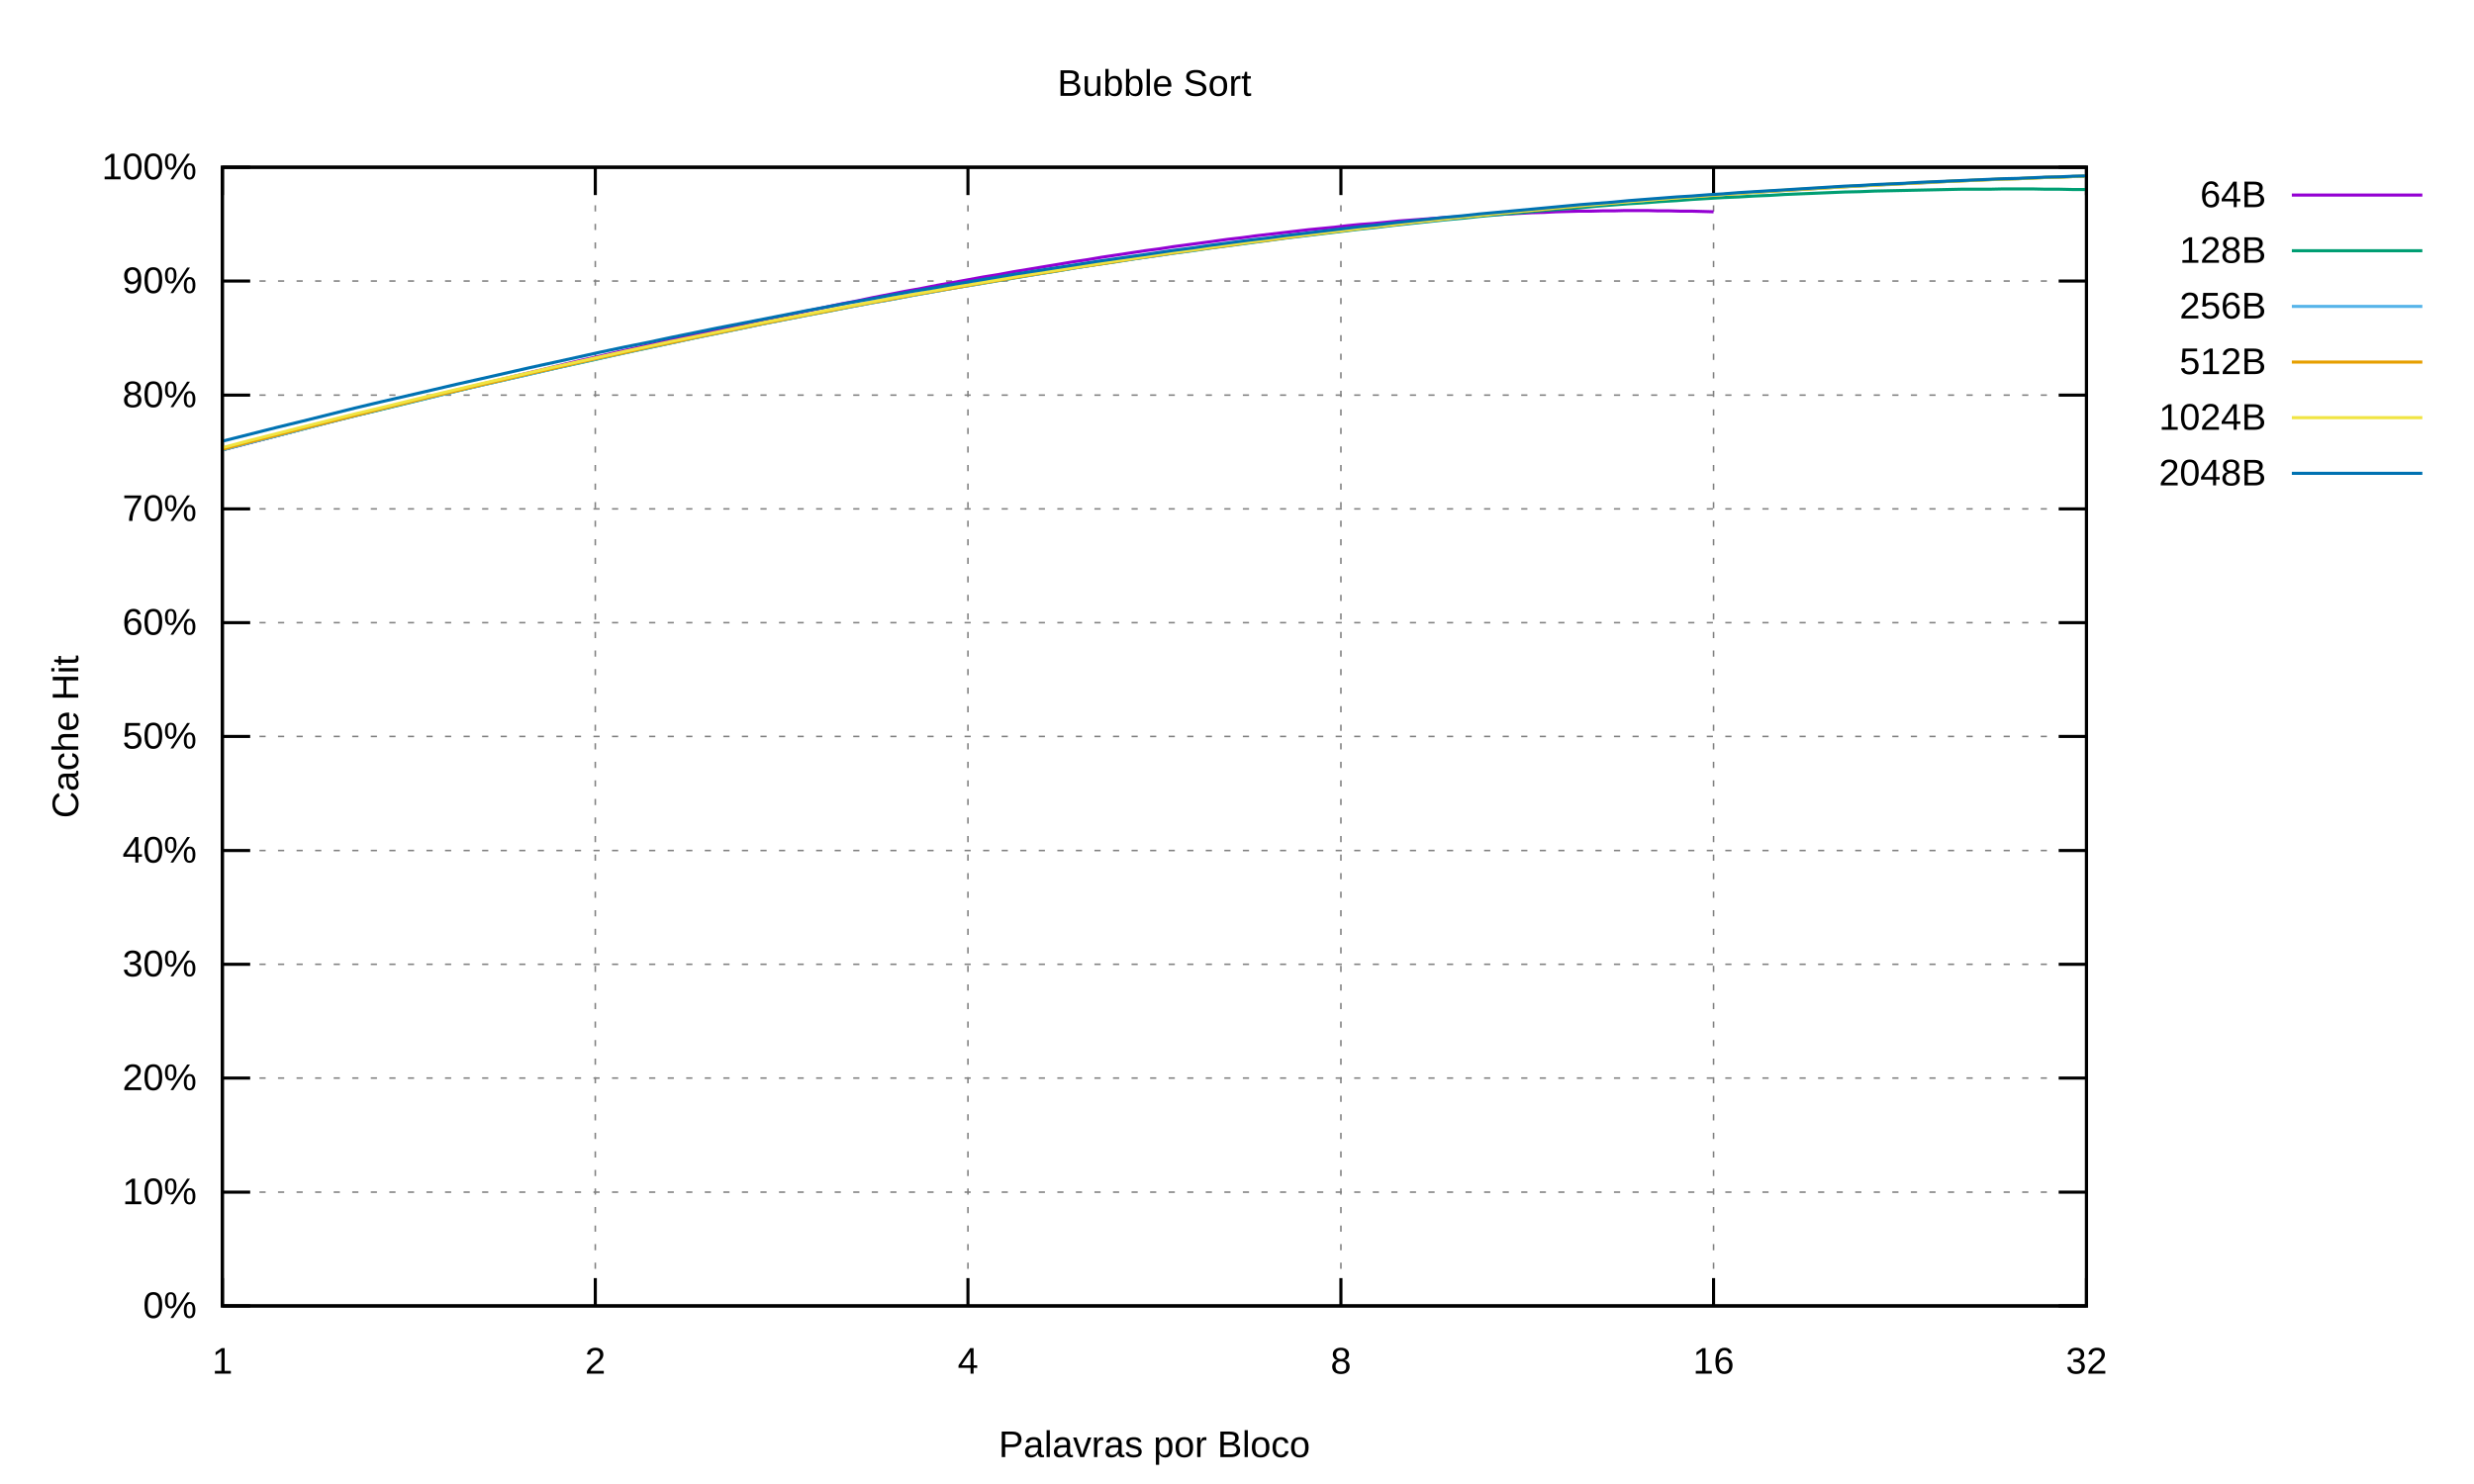
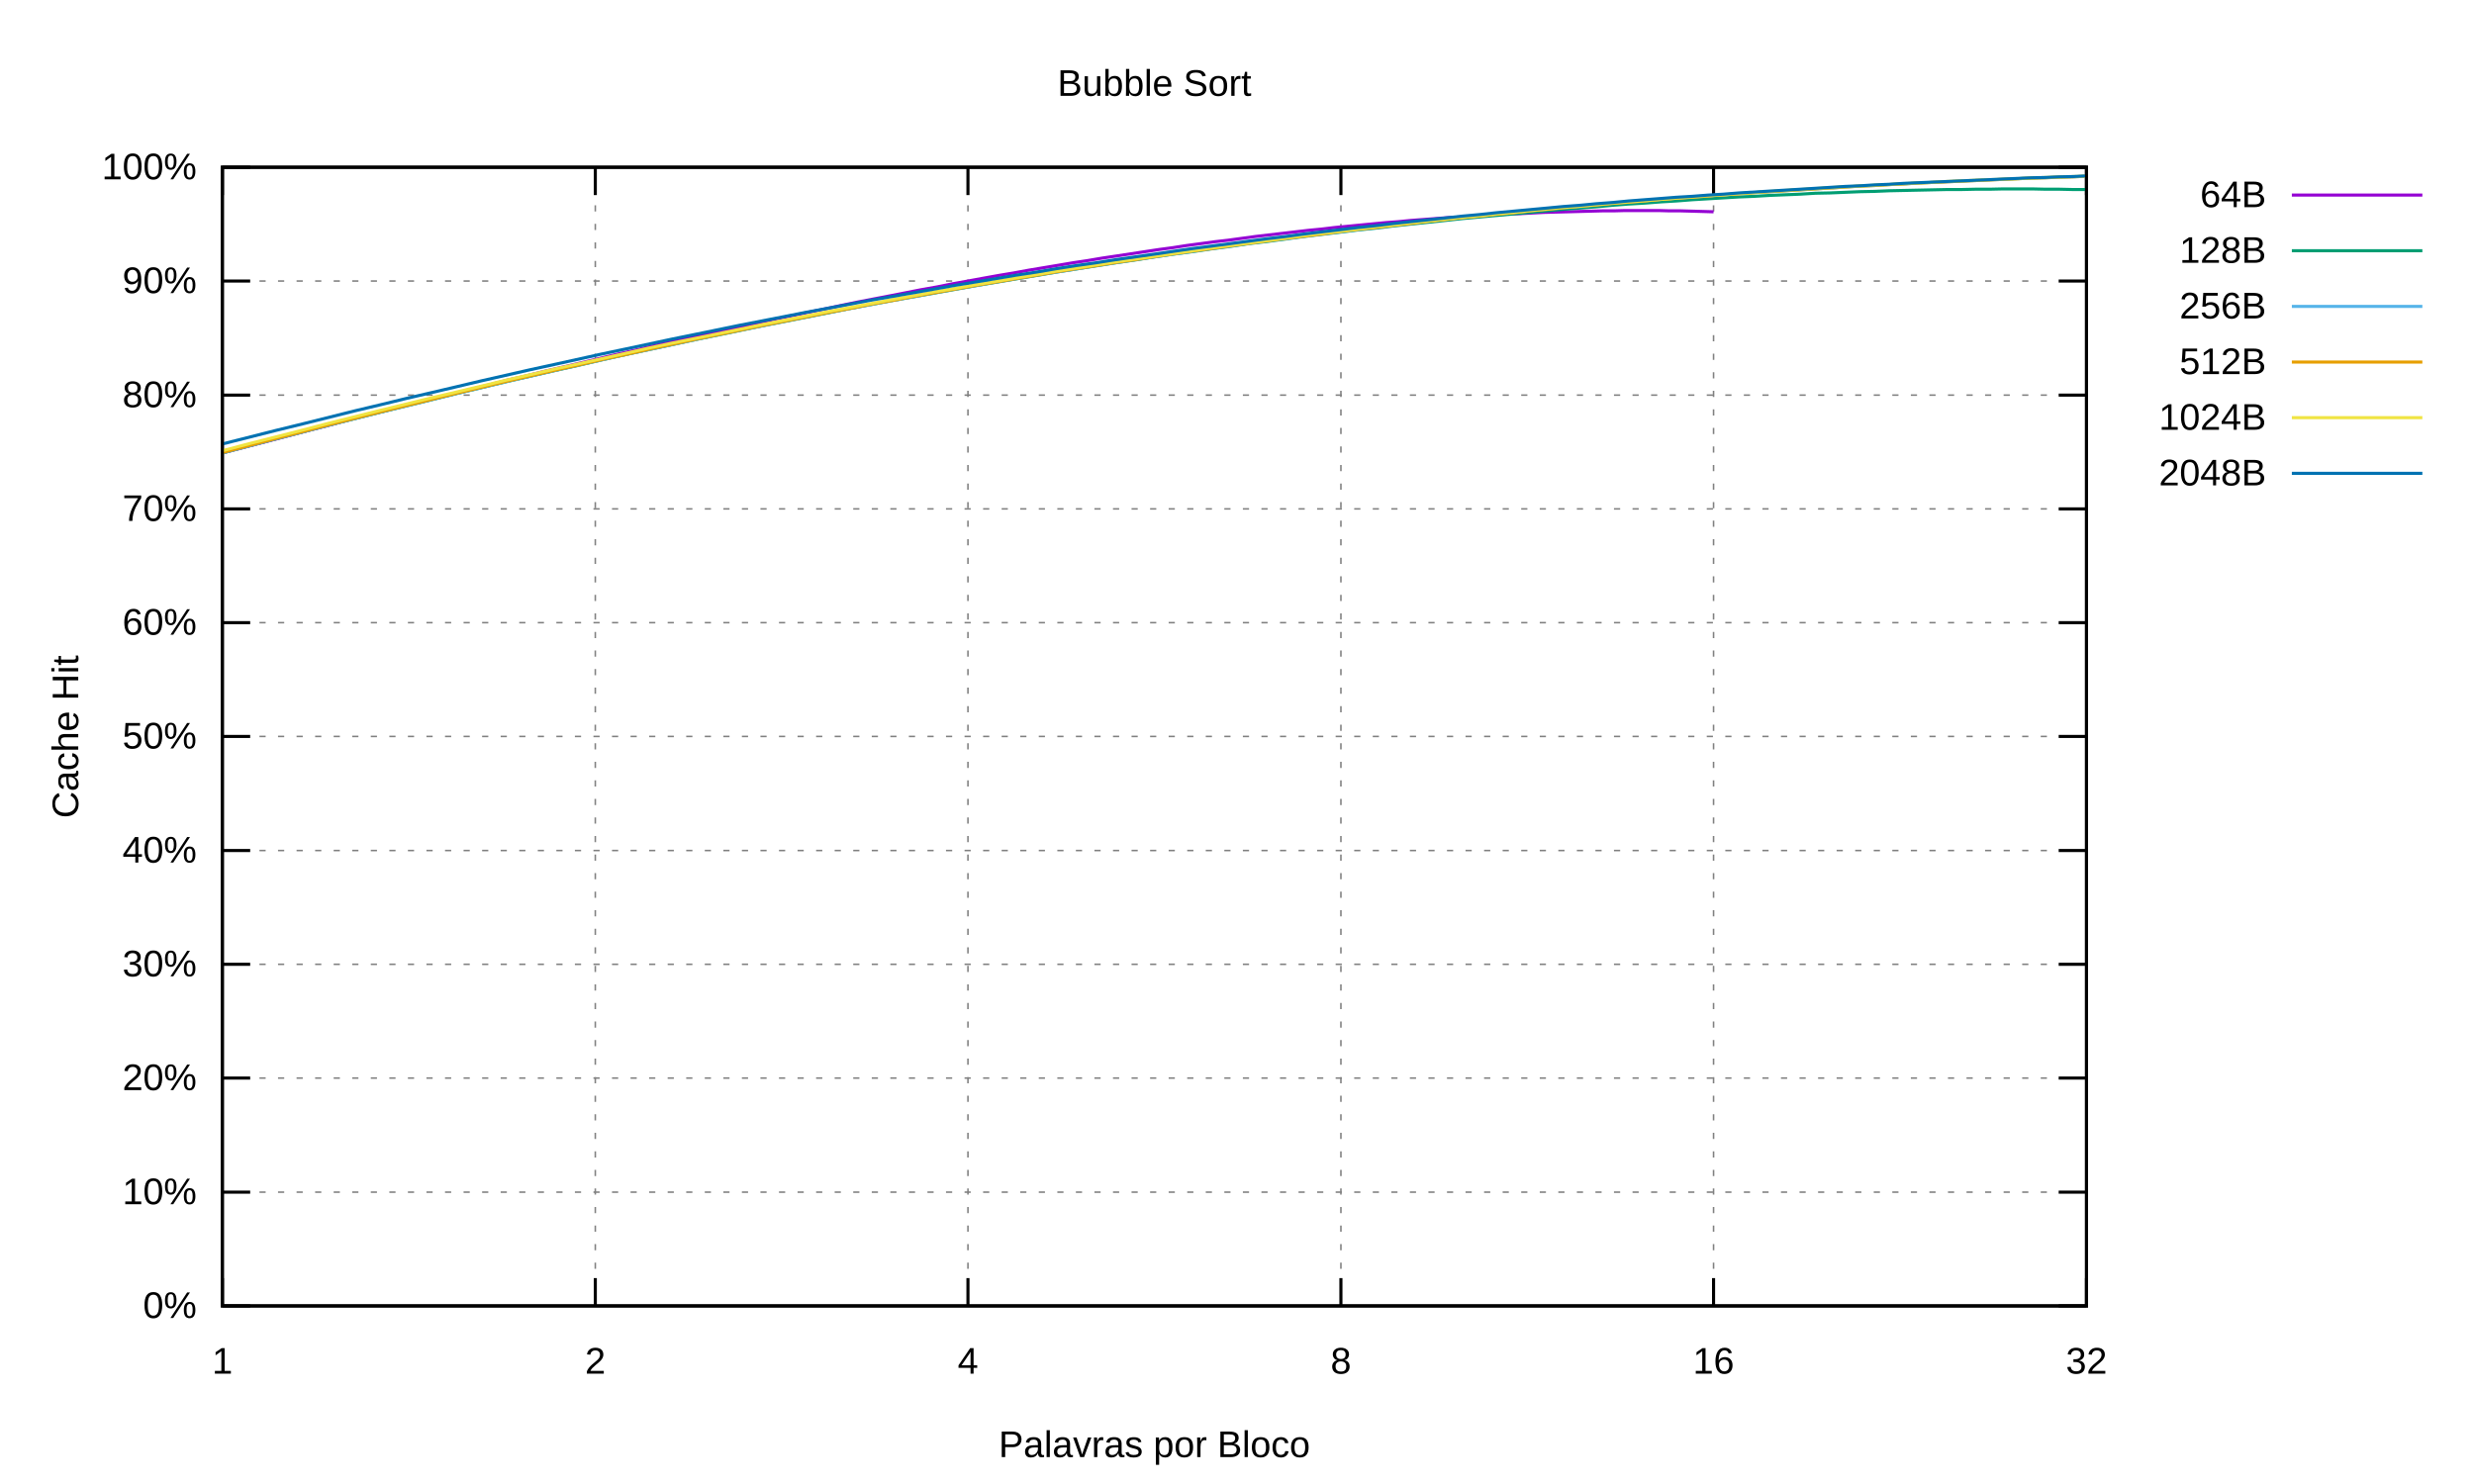
<svg xmlns="http://www.w3.org/2000/svg" xmlns:xlink="http://www.w3.org/1999/xlink" width="800" height="480" viewBox="0 0 800 480">
  <g id="gnuplot_canvas">
    <rect x="0" y="0" width="800" height="480" fill="none" />
    <defs>
      <circle id="gpDot" r="0.5" stroke-width="0.5" stroke="currentColor" />
      <path id="gpPt0" stroke-width="0.222" stroke="currentColor" d="M-1,0 h2 M0,-1 v2" />
      <path id="gpPt1" stroke-width="0.222" stroke="currentColor" d="M-1,-1 L1,1 M1,-1 L-1,1" />
      <path id="gpPt2" stroke-width="0.222" stroke="currentColor" d="M-1,0 L1,0 M0,-1 L0,1 M-1,-1 L1,1 M-1,1 L1,-1" />
      <rect id="gpPt3" stroke-width="0.222" stroke="currentColor" x="-1" y="-1" width="2" height="2" />
      <rect id="gpPt4" stroke-width="0.222" stroke="currentColor" fill="currentColor" x="-1" y="-1" width="2" height="2" />
      <circle id="gpPt5" stroke-width="0.222" stroke="currentColor" cx="0" cy="0" r="1" />
      <use xlink:href="#gpPt5" id="gpPt6" fill="currentColor" stroke="none" />
      <path id="gpPt7" stroke-width="0.222" stroke="currentColor" d="M0,-1.33 L-1.33,0.67 L1.33,0.67 z" />
      <use xlink:href="#gpPt7" id="gpPt8" fill="currentColor" stroke="none" />
      <use xlink:href="#gpPt7" id="gpPt9" stroke="currentColor" transform="rotate(180)" />
      <use xlink:href="#gpPt9" id="gpPt10" fill="currentColor" stroke="none" />
      <use xlink:href="#gpPt3" id="gpPt11" stroke="currentColor" transform="rotate(45)" />
      <use xlink:href="#gpPt11" id="gpPt12" fill="currentColor" stroke="none" />
      <path id="gpPt13" stroke-width="0.222" stroke="currentColor" d="M0,1.330 L1.265,0.411 L0.782,-1.067 L-0.782,-1.076 L-1.265,0.411 z" />
      <use xlink:href="#gpPt13" id="gpPt14" fill="currentColor" stroke="none" />
      <filter id="textbox" filterUnits="objectBoundingBox" x="0" y="0" height="1" width="1">
        <feFlood flood-color="white" flood-opacity="1" result="bgnd" />
        <feComposite in="SourceGraphic" in2="bgnd" operator="atop" />
      </filter>
      <filter id="greybox" filterUnits="objectBoundingBox" x="0" y="0" height="1" width="1">
        <feFlood flood-color="lightgrey" flood-opacity="1" result="grey" />
        <feComposite in="SourceGraphic" in2="grey" operator="atop" />
      </filter>
    </defs>
    <g fill="none" color="white" stroke="black" stroke-width="1.00" stroke-linecap="butt" stroke-linejoin="miter">
</g>
    <g fill="none" color="black" stroke="currentColor" stroke-width="1.00" stroke-linecap="butt" stroke-linejoin="miter">
</g>
    <g fill="none" color="black" stroke="black" stroke-width="0.50" stroke-linecap="butt" stroke-linejoin="miter">
</g>
    <g fill="none" color="gray" stroke="currentColor" stroke-width="0.50" stroke-linecap="butt" stroke-linejoin="miter">
      <path stroke="gray" stroke-dasharray="2,4" class="gridline" d="M71.9,422.4 L674.7,422.4  " />
    </g>
    <g fill="none" color="gray" stroke="gray" stroke-width="1.00" stroke-linecap="butt" stroke-linejoin="miter">
</g>
    <g fill="none" color="black" stroke="currentColor" stroke-width="1.00" stroke-linecap="butt" stroke-linejoin="miter">
      <path stroke="black" d="M71.9,422.4 L80.9,422.4 M674.7,422.4 L665.7,422.4  " />
      <g transform="translate(63.6,426.3)" stroke="none" fill="black" font-family="Arial" font-size="12.00" text-anchor="end">
        <text>
          <tspan font-family="Arial">0%</tspan>
        </text>
      </g>
    </g>
    <g fill="none" color="black" stroke="currentColor" stroke-width="1.00" stroke-linecap="butt" stroke-linejoin="miter">
</g>
    <g fill="none" color="black" stroke="black" stroke-width="0.50" stroke-linecap="butt" stroke-linejoin="miter">
</g>
    <g fill="none" color="gray" stroke="currentColor" stroke-width="0.50" stroke-linecap="butt" stroke-linejoin="miter">
      <path stroke="gray" stroke-dasharray="2,4" class="gridline" d="M71.9,385.6 L674.7,385.6  " />
    </g>
    <g fill="none" color="gray" stroke="gray" stroke-width="1.00" stroke-linecap="butt" stroke-linejoin="miter">
</g>
    <g fill="none" color="black" stroke="currentColor" stroke-width="1.00" stroke-linecap="butt" stroke-linejoin="miter">
      <path stroke="black" d="M71.9,385.6 L80.9,385.6 M674.7,385.6 L665.7,385.6  " />
      <g transform="translate(63.6,389.5)" stroke="none" fill="black" font-family="Arial" font-size="12.00" text-anchor="end">
        <text>
          <tspan font-family="Arial">10%</tspan>
        </text>
      </g>
    </g>
    <g fill="none" color="black" stroke="currentColor" stroke-width="1.00" stroke-linecap="butt" stroke-linejoin="miter">
</g>
    <g fill="none" color="black" stroke="black" stroke-width="0.50" stroke-linecap="butt" stroke-linejoin="miter">
</g>
    <g fill="none" color="gray" stroke="currentColor" stroke-width="0.50" stroke-linecap="butt" stroke-linejoin="miter">
      <path stroke="gray" stroke-dasharray="2,4" class="gridline" d="M71.9,348.7 L674.7,348.7  " />
    </g>
    <g fill="none" color="gray" stroke="gray" stroke-width="1.00" stroke-linecap="butt" stroke-linejoin="miter">
</g>
    <g fill="none" color="black" stroke="currentColor" stroke-width="1.00" stroke-linecap="butt" stroke-linejoin="miter">
      <path stroke="black" d="M71.9,348.7 L80.9,348.7 M674.7,348.7 L665.7,348.7  " />
      <g transform="translate(63.6,352.6)" stroke="none" fill="black" font-family="Arial" font-size="12.00" text-anchor="end">
        <text>
          <tspan font-family="Arial">20%</tspan>
        </text>
      </g>
    </g>
    <g fill="none" color="black" stroke="currentColor" stroke-width="1.00" stroke-linecap="butt" stroke-linejoin="miter">
</g>
    <g fill="none" color="black" stroke="black" stroke-width="0.50" stroke-linecap="butt" stroke-linejoin="miter">
</g>
    <g fill="none" color="gray" stroke="currentColor" stroke-width="0.50" stroke-linecap="butt" stroke-linejoin="miter">
      <path stroke="gray" stroke-dasharray="2,4" class="gridline" d="M71.9,311.9 L674.7,311.9  " />
    </g>
    <g fill="none" color="gray" stroke="gray" stroke-width="1.00" stroke-linecap="butt" stroke-linejoin="miter">
</g>
    <g fill="none" color="black" stroke="currentColor" stroke-width="1.00" stroke-linecap="butt" stroke-linejoin="miter">
      <path stroke="black" d="M71.9,311.9 L80.9,311.9 M674.7,311.9 L665.7,311.9  " />
      <g transform="translate(63.6,315.8)" stroke="none" fill="black" font-family="Arial" font-size="12.00" text-anchor="end">
        <text>
          <tspan font-family="Arial">30%</tspan>
        </text>
      </g>
    </g>
    <g fill="none" color="black" stroke="currentColor" stroke-width="1.00" stroke-linecap="butt" stroke-linejoin="miter">
</g>
    <g fill="none" color="black" stroke="black" stroke-width="0.50" stroke-linecap="butt" stroke-linejoin="miter">
</g>
    <g fill="none" color="gray" stroke="currentColor" stroke-width="0.50" stroke-linecap="butt" stroke-linejoin="miter">
      <path stroke="gray" stroke-dasharray="2,4" class="gridline" d="M71.9,275.1 L674.7,275.1  " />
    </g>
    <g fill="none" color="gray" stroke="gray" stroke-width="1.00" stroke-linecap="butt" stroke-linejoin="miter">
</g>
    <g fill="none" color="black" stroke="currentColor" stroke-width="1.00" stroke-linecap="butt" stroke-linejoin="miter">
      <path stroke="black" d="M71.9,275.1 L80.9,275.1 M674.7,275.1 L665.7,275.1  " />
      <g transform="translate(63.6,279.0)" stroke="none" fill="black" font-family="Arial" font-size="12.00" text-anchor="end">
        <text>
          <tspan font-family="Arial">40%</tspan>
        </text>
      </g>
    </g>
    <g fill="none" color="black" stroke="currentColor" stroke-width="1.00" stroke-linecap="butt" stroke-linejoin="miter">
</g>
    <g fill="none" color="black" stroke="black" stroke-width="0.50" stroke-linecap="butt" stroke-linejoin="miter">
</g>
    <g fill="none" color="gray" stroke="currentColor" stroke-width="0.50" stroke-linecap="butt" stroke-linejoin="miter">
      <path stroke="gray" stroke-dasharray="2,4" class="gridline" d="M71.9,238.2 L674.7,238.2  " />
    </g>
    <g fill="none" color="gray" stroke="gray" stroke-width="1.00" stroke-linecap="butt" stroke-linejoin="miter">
</g>
    <g fill="none" color="black" stroke="currentColor" stroke-width="1.00" stroke-linecap="butt" stroke-linejoin="miter">
      <path stroke="black" d="M71.9,238.2 L80.9,238.2 M674.7,238.2 L665.7,238.2  " />
      <g transform="translate(63.6,242.1)" stroke="none" fill="black" font-family="Arial" font-size="12.00" text-anchor="end">
        <text>
          <tspan font-family="Arial">50%</tspan>
        </text>
      </g>
    </g>
    <g fill="none" color="black" stroke="currentColor" stroke-width="1.00" stroke-linecap="butt" stroke-linejoin="miter">
</g>
    <g fill="none" color="black" stroke="black" stroke-width="0.50" stroke-linecap="butt" stroke-linejoin="miter">
</g>
    <g fill="none" color="gray" stroke="currentColor" stroke-width="0.50" stroke-linecap="butt" stroke-linejoin="miter">
      <path stroke="gray" stroke-dasharray="2,4" class="gridline" d="M71.9,201.4 L674.7,201.4  " />
    </g>
    <g fill="none" color="gray" stroke="gray" stroke-width="1.00" stroke-linecap="butt" stroke-linejoin="miter">
</g>
    <g fill="none" color="black" stroke="currentColor" stroke-width="1.00" stroke-linecap="butt" stroke-linejoin="miter">
      <path stroke="black" d="M71.9,201.4 L80.9,201.4 M674.7,201.4 L665.7,201.4  " />
      <g transform="translate(63.6,205.3)" stroke="none" fill="black" font-family="Arial" font-size="12.00" text-anchor="end">
        <text>
          <tspan font-family="Arial">60%</tspan>
        </text>
      </g>
    </g>
    <g fill="none" color="black" stroke="currentColor" stroke-width="1.00" stroke-linecap="butt" stroke-linejoin="miter">
</g>
    <g fill="none" color="black" stroke="black" stroke-width="0.50" stroke-linecap="butt" stroke-linejoin="miter">
</g>
    <g fill="none" color="gray" stroke="currentColor" stroke-width="0.50" stroke-linecap="butt" stroke-linejoin="miter">
      <path stroke="gray" stroke-dasharray="2,4" class="gridline" d="M71.9,164.6 L674.7,164.6  " />
    </g>
    <g fill="none" color="gray" stroke="gray" stroke-width="1.00" stroke-linecap="butt" stroke-linejoin="miter">
</g>
    <g fill="none" color="black" stroke="currentColor" stroke-width="1.00" stroke-linecap="butt" stroke-linejoin="miter">
      <path stroke="black" d="M71.9,164.6 L80.9,164.6 M674.7,164.6 L665.7,164.6  " />
      <g transform="translate(63.6,168.5)" stroke="none" fill="black" font-family="Arial" font-size="12.00" text-anchor="end">
        <text>
          <tspan font-family="Arial">70%</tspan>
        </text>
      </g>
    </g>
    <g fill="none" color="black" stroke="currentColor" stroke-width="1.00" stroke-linecap="butt" stroke-linejoin="miter">
</g>
    <g fill="none" color="black" stroke="black" stroke-width="0.50" stroke-linecap="butt" stroke-linejoin="miter">
</g>
    <g fill="none" color="gray" stroke="currentColor" stroke-width="0.50" stroke-linecap="butt" stroke-linejoin="miter">
      <path stroke="gray" stroke-dasharray="2,4" class="gridline" d="M71.9,127.8 L674.7,127.8  " />
    </g>
    <g fill="none" color="gray" stroke="gray" stroke-width="1.00" stroke-linecap="butt" stroke-linejoin="miter">
</g>
    <g fill="none" color="black" stroke="currentColor" stroke-width="1.00" stroke-linecap="butt" stroke-linejoin="miter">
      <path stroke="black" d="M71.9,127.8 L80.9,127.8 M674.7,127.8 L665.7,127.8  " />
      <g transform="translate(63.6,131.7)" stroke="none" fill="black" font-family="Arial" font-size="12.00" text-anchor="end">
        <text>
          <tspan font-family="Arial">80%</tspan>
        </text>
      </g>
    </g>
    <g fill="none" color="black" stroke="currentColor" stroke-width="1.00" stroke-linecap="butt" stroke-linejoin="miter">
</g>
    <g fill="none" color="black" stroke="black" stroke-width="0.50" stroke-linecap="butt" stroke-linejoin="miter">
</g>
    <g fill="none" color="gray" stroke="currentColor" stroke-width="0.50" stroke-linecap="butt" stroke-linejoin="miter">
      <path stroke="gray" stroke-dasharray="2,4" class="gridline" d="M71.9,90.9 L674.7,90.9  " />
    </g>
    <g fill="none" color="gray" stroke="gray" stroke-width="1.00" stroke-linecap="butt" stroke-linejoin="miter">
</g>
    <g fill="none" color="black" stroke="currentColor" stroke-width="1.00" stroke-linecap="butt" stroke-linejoin="miter">
      <path stroke="black" d="M71.9,90.9 L80.9,90.9 M674.7,90.9 L665.7,90.9  " />
      <g transform="translate(63.6,94.8)" stroke="none" fill="black" font-family="Arial" font-size="12.00" text-anchor="end">
        <text>
          <tspan font-family="Arial">90%</tspan>
        </text>
      </g>
    </g>
    <g fill="none" color="black" stroke="currentColor" stroke-width="1.00" stroke-linecap="butt" stroke-linejoin="miter">
</g>
    <g fill="none" color="black" stroke="black" stroke-width="0.50" stroke-linecap="butt" stroke-linejoin="miter">
</g>
    <g fill="none" color="gray" stroke="currentColor" stroke-width="0.50" stroke-linecap="butt" stroke-linejoin="miter">
      <path stroke="gray" stroke-dasharray="2,4" class="gridline" d="M71.9,54.1 L674.7,54.1  " />
    </g>
    <g fill="none" color="gray" stroke="gray" stroke-width="1.00" stroke-linecap="butt" stroke-linejoin="miter">
</g>
    <g fill="none" color="black" stroke="currentColor" stroke-width="1.00" stroke-linecap="butt" stroke-linejoin="miter">
      <path stroke="black" d="M71.9,54.1 L80.9,54.1 M674.7,54.1 L665.7,54.1  " />
      <g transform="translate(63.6,58.0)" stroke="none" fill="black" font-family="Arial" font-size="12.00" text-anchor="end">
        <text>
          <tspan font-family="Arial">100%</tspan>
        </text>
      </g>
    </g>
    <g fill="none" color="black" stroke="currentColor" stroke-width="1.00" stroke-linecap="butt" stroke-linejoin="miter">
</g>
    <g fill="none" color="black" stroke="black" stroke-width="0.50" stroke-linecap="butt" stroke-linejoin="miter">
</g>
    <g fill="none" color="gray" stroke="currentColor" stroke-width="0.50" stroke-linecap="butt" stroke-linejoin="miter">
      <path stroke="gray" stroke-dasharray="2,4" class="gridline" d="M71.9,422.4 L71.9,54.1  " />
    </g>
    <g fill="none" color="gray" stroke="gray" stroke-width="1.00" stroke-linecap="butt" stroke-linejoin="miter">
</g>
    <g fill="none" color="black" stroke="currentColor" stroke-width="1.00" stroke-linecap="butt" stroke-linejoin="miter">
      <path stroke="black" d="M71.9,422.4 L71.9,413.4 M71.9,54.1 L71.9,63.1  " />
      <g transform="translate(71.9,444.3)" stroke="none" fill="black" font-family="Arial" font-size="12.00" text-anchor="middle">
        <text>
          <tspan font-family="Arial"> 1</tspan>
        </text>
      </g>
    </g>
    <g fill="none" color="black" stroke="currentColor" stroke-width="1.00" stroke-linecap="butt" stroke-linejoin="miter">
</g>
    <g fill="none" color="black" stroke="black" stroke-width="0.50" stroke-linecap="butt" stroke-linejoin="miter">
</g>
    <g fill="none" color="gray" stroke="currentColor" stroke-width="0.50" stroke-linecap="butt" stroke-linejoin="miter">
      <path stroke="gray" stroke-dasharray="2,4" class="gridline" d="M192.5,422.4 L192.5,54.1  " />
    </g>
    <g fill="none" color="gray" stroke="gray" stroke-width="1.00" stroke-linecap="butt" stroke-linejoin="miter">
</g>
    <g fill="none" color="black" stroke="currentColor" stroke-width="1.00" stroke-linecap="butt" stroke-linejoin="miter">
      <path stroke="black" d="M192.5,422.4 L192.5,413.4 M192.5,54.1 L192.5,63.1  " />
      <g transform="translate(192.5,444.3)" stroke="none" fill="black" font-family="Arial" font-size="12.00" text-anchor="middle">
        <text>
          <tspan font-family="Arial"> 2</tspan>
        </text>
      </g>
    </g>
    <g fill="none" color="black" stroke="currentColor" stroke-width="1.00" stroke-linecap="butt" stroke-linejoin="miter">
</g>
    <g fill="none" color="black" stroke="black" stroke-width="0.50" stroke-linecap="butt" stroke-linejoin="miter">
</g>
    <g fill="none" color="gray" stroke="currentColor" stroke-width="0.50" stroke-linecap="butt" stroke-linejoin="miter">
      <path stroke="gray" stroke-dasharray="2,4" class="gridline" d="M313.0,422.4 L313.0,54.1  " />
    </g>
    <g fill="none" color="gray" stroke="gray" stroke-width="1.00" stroke-linecap="butt" stroke-linejoin="miter">
</g>
    <g fill="none" color="black" stroke="currentColor" stroke-width="1.00" stroke-linecap="butt" stroke-linejoin="miter">
      <path stroke="black" d="M313.0,422.4 L313.0,413.4 M313.0,54.1 L313.0,63.1  " />
      <g transform="translate(313.0,444.3)" stroke="none" fill="black" font-family="Arial" font-size="12.00" text-anchor="middle">
        <text>
          <tspan font-family="Arial"> 4</tspan>
        </text>
      </g>
    </g>
    <g fill="none" color="black" stroke="currentColor" stroke-width="1.00" stroke-linecap="butt" stroke-linejoin="miter">
</g>
    <g fill="none" color="black" stroke="black" stroke-width="0.50" stroke-linecap="butt" stroke-linejoin="miter">
</g>
    <g fill="none" color="gray" stroke="currentColor" stroke-width="0.50" stroke-linecap="butt" stroke-linejoin="miter">
      <path stroke="gray" stroke-dasharray="2,4" class="gridline" d="M433.6,422.4 L433.6,54.1  " />
    </g>
    <g fill="none" color="gray" stroke="gray" stroke-width="1.00" stroke-linecap="butt" stroke-linejoin="miter">
</g>
    <g fill="none" color="black" stroke="currentColor" stroke-width="1.00" stroke-linecap="butt" stroke-linejoin="miter">
      <path stroke="black" d="M433.6,422.4 L433.6,413.4 M433.6,54.1 L433.6,63.1  " />
      <g transform="translate(433.6,444.3)" stroke="none" fill="black" font-family="Arial" font-size="12.00" text-anchor="middle">
        <text>
          <tspan font-family="Arial"> 8</tspan>
        </text>
      </g>
    </g>
    <g fill="none" color="black" stroke="currentColor" stroke-width="1.00" stroke-linecap="butt" stroke-linejoin="miter">
</g>
    <g fill="none" color="black" stroke="black" stroke-width="0.50" stroke-linecap="butt" stroke-linejoin="miter">
</g>
    <g fill="none" color="gray" stroke="currentColor" stroke-width="0.50" stroke-linecap="butt" stroke-linejoin="miter">
      <path stroke="gray" stroke-dasharray="2,4" class="gridline" d="M554.1,422.4 L554.1,54.1  " />
    </g>
    <g fill="none" color="gray" stroke="gray" stroke-width="1.00" stroke-linecap="butt" stroke-linejoin="miter">
</g>
    <g fill="none" color="black" stroke="currentColor" stroke-width="1.00" stroke-linecap="butt" stroke-linejoin="miter">
      <path stroke="black" d="M554.1,422.4 L554.1,413.4 M554.1,54.1 L554.1,63.1  " />
      <g transform="translate(554.1,444.3)" stroke="none" fill="black" font-family="Arial" font-size="12.00" text-anchor="middle">
        <text>
          <tspan font-family="Arial"> 16</tspan>
        </text>
      </g>
    </g>
    <g fill="none" color="black" stroke="currentColor" stroke-width="1.00" stroke-linecap="butt" stroke-linejoin="miter">
</g>
    <g fill="none" color="black" stroke="black" stroke-width="0.50" stroke-linecap="butt" stroke-linejoin="miter">
</g>
    <g fill="none" color="gray" stroke="currentColor" stroke-width="0.50" stroke-linecap="butt" stroke-linejoin="miter">
      <path stroke="gray" stroke-dasharray="2,4" class="gridline" d="M674.7,422.4 L674.7,54.1  " />
    </g>
    <g fill="none" color="gray" stroke="gray" stroke-width="1.00" stroke-linecap="butt" stroke-linejoin="miter">
</g>
    <g fill="none" color="black" stroke="currentColor" stroke-width="1.00" stroke-linecap="butt" stroke-linejoin="miter">
      <path stroke="black" d="M674.7,422.4 L674.7,413.4 M674.7,54.1 L674.7,63.1  " />
      <g transform="translate(674.7,444.3)" stroke="none" fill="black" font-family="Arial" font-size="12.00" text-anchor="middle">
        <text>
          <tspan font-family="Arial"> 32</tspan>
        </text>
      </g>
    </g>
    <g fill="none" color="black" stroke="currentColor" stroke-width="1.00" stroke-linecap="butt" stroke-linejoin="miter">
</g>
    <g fill="none" color="black" stroke="currentColor" stroke-width="1.00" stroke-linecap="butt" stroke-linejoin="miter">
      <path stroke="black" d="M71.9,54.1 L71.9,422.4 L674.7,422.4 L674.7,54.1 L71.9,54.1 Z  " />
    </g>
    <g fill="none" color="black" stroke="currentColor" stroke-width="1.00" stroke-linecap="butt" stroke-linejoin="miter">
      <g transform="translate(25.3,238.3) rotate(270)" stroke="none" fill="black" font-family="Arial" font-size="12.00" text-anchor="middle">
        <text>
          <tspan font-family="Arial">Cache Hit</tspan>
        </text>
      </g>
    </g>
    <g fill="none" color="black" stroke="currentColor" stroke-width="1.00" stroke-linecap="butt" stroke-linejoin="miter">
      <g transform="translate(373.3,471.3)" stroke="none" fill="black" font-family="Arial" font-size="12.00" text-anchor="middle">
        <text>
          <tspan font-family="Arial">Palavras por Bloco</tspan>
        </text>
      </g>
    </g>
    <g fill="none" color="black" stroke="currentColor" stroke-width="1.00" stroke-linecap="butt" stroke-linejoin="miter">
      <g transform="translate(373.3,31.0)" stroke="none" fill="black" font-family="Arial" font-size="12.00" text-anchor="middle">
        <text>
          <tspan font-family="Arial">Bubble Sort</tspan>
        </text>
      </g>
    </g>
    <g fill="none" color="black" stroke="currentColor" stroke-width="1.00" stroke-linecap="butt" stroke-linejoin="miter">
</g>
    <g id="gnuplot_plot_1">
      <g fill="none" color="black" stroke="currentColor" stroke-width="1.00" stroke-linecap="butt" stroke-linejoin="miter">
        <g transform="translate(732.8,67.0)" stroke="none" fill="black" font-family="Arial" font-size="12.00" text-anchor="end">
          <text>
            <tspan font-family="Arial">64B</tspan>
          </text>
        </g>
      </g>
      <g fill="none" color="black" stroke="currentColor" stroke-width="1.00" stroke-linecap="butt" stroke-linejoin="miter">
-         <path stroke="rgb(148,   0, 211)" d="M741.1,63.1 L783.3,63.1 M71.9,145.5 L78.9,143.7 L85.8,141.9 L92.7,140.1 L99.5,138.3 L106.2,136.6   L112.8,134.9 L119.4,133.3 L126.0,131.6 L132.4,130.0 L138.8,128.4 L145.2,126.8 L151.5,125.3 L157.7,123.8   L163.9,122.3 L170.1,120.8 L176.1,119.4 L182.2,117.9 L188.1,116.5 L194.0,115.2 L199.9,113.8 L205.7,112.5   L211.5,111.2 L217.2,109.9 L222.9,108.7 L228.6,107.4 L234.1,106.2 L239.7,105.0 L245.2,103.8 L250.6,102.7   L256.1,101.6 L261.4,100.5 L266.8,99.4 L272.0,98.3 L277.3,97.3 L282.5,96.2 L287.7,95.2 L292.8,94.2   L297.9,93.3 L303.0,92.3 L308.0,91.4 L313.0,90.5 L317.9,89.6 L322.9,88.8 L327.7,87.9 L332.6,87.1   L337.4,86.3 L342.2,85.5 L346.9,84.7 L351.6,84.0 L356.3,83.2 L361.0,82.5 L365.6,81.8 L370.2,81.1   L374.8,80.5 L379.3,79.8 L383.8,79.2 L388.3,78.6 L392.7,78.0 L397.1,77.4 L401.5,76.9 L405.9,76.3   L410.2,75.8 L414.5,75.3 L418.8,74.8 L423.1,74.3 L427.3,73.9 L431.5,73.5 L435.7,73.0 L439.8,72.6   L444.0,72.3 L448.1,71.9 L452.1,71.5 L456.2,71.2 L460.2,70.9 L464.2,70.6 L468.2,70.3 L472.2,70.1   L476.1,69.8 L480.1,69.6 L484.0,69.4 L487.8,69.2 L491.7,69.0 L495.5,68.8 L499.3,68.7 L503.1,68.5   L506.9,68.4 L510.6,68.3 L514.4,68.3 L518.1,68.2 L521.8,68.2 L525.4,68.1 L529.1,68.1 L532.7,68.1   L536.3,68.2 L539.9,68.2 L543.5,68.3 L547.1,68.3 L550.6,68.4 L554.1,68.5  " />
+         <path stroke="rgb(148,   0, 211)" d="M741.1,63.1 L783.3,63.1 M71.9,146.5 L78.9,144.7 L85.8,142.9 L92.7,141.1 L99.5,139.3 L106.2,137.6   L112.8,135.8 L119.4,134.1 L126.0,132.5 L132.4,130.8 L138.8,129.2 L145.2,127.7 L151.5,126.1 L157.7,124.6   L163.9,123.0 L170.1,121.6 L176.1,120.1 L182.2,118.7 L188.1,117.3 L194.0,115.9 L199.9,114.5 L205.7,113.2   L211.5,111.8 L217.2,110.5 L222.9,109.3 L228.6,108.0 L234.1,106.8 L239.7,105.6 L245.2,104.4 L250.6,103.2   L256.1,102.1 L261.4,101.0 L266.8,99.9 L272.0,98.8 L277.3,97.7 L282.5,96.7 L287.7,95.7 L292.8,94.7   L297.9,93.7 L303.0,92.8 L308.0,91.8 L313.0,90.9 L317.9,90.0 L322.9,89.1 L327.7,88.3 L332.6,87.4   L337.4,86.6 L342.2,85.8 L346.9,85.0 L351.6,84.3 L356.3,83.5 L361.0,82.8 L365.6,82.1 L370.2,81.4   L374.8,80.7 L379.3,80.1 L383.8,79.4 L388.3,78.8 L392.7,78.2 L397.1,77.7 L401.5,77.1 L405.9,76.5   L410.2,76.0 L414.5,75.5 L418.8,75.0 L423.1,74.5 L427.3,74.1 L431.5,73.6 L435.7,73.2 L439.8,72.8   L444.0,72.4 L448.1,72.0 L452.1,71.7 L456.2,71.3 L460.2,71.0 L464.2,70.7 L468.2,70.4 L472.2,70.2   L476.1,69.9 L480.1,69.7 L484.0,69.4 L487.8,69.2 L491.7,69.1 L495.5,68.9 L499.3,68.7 L503.1,68.6   L506.9,68.5 L510.6,68.4 L514.4,68.3 L518.1,68.2 L521.8,68.2 L525.4,68.1 L529.1,68.1 L532.7,68.1   L536.3,68.1 L539.9,68.2 L543.5,68.2 L547.1,68.3 L550.6,68.4 L554.1,68.5  " />
      </g>
    </g>
    <g id="gnuplot_plot_2">
      <g fill="none" color="black" stroke="currentColor" stroke-width="1.00" stroke-linecap="butt" stroke-linejoin="miter">
        <g transform="translate(732.8,85.0)" stroke="none" fill="black" font-family="Arial" font-size="12.00" text-anchor="end">
          <text>
            <tspan font-family="Arial">128B</tspan>
          </text>
        </g>
      </g>
      <g fill="none" color="black" stroke="currentColor" stroke-width="1.00" stroke-linecap="butt" stroke-linejoin="miter">
-         <path stroke="rgb(  0, 158, 115)" d="M741.1,81.1 L783.3,81.1 M71.9,145.5 L80.6,143.2 L89.3,141.0 L97.9,138.8 L106.3,136.6 L114.7,134.5   L123.1,132.5 L131.3,130.5 L139.5,128.5 L147.6,126.5 L155.6,124.6 L163.5,122.8 L171.4,121.0 L179.2,119.2   L186.9,117.5 L194.6,115.8 L202.2,114.1 L209.7,112.5 L217.2,110.9 L224.6,109.3 L231.9,107.8 L239.2,106.3   L246.4,104.8 L253.6,103.4 L260.7,102.0 L267.7,100.7 L274.7,99.3 L281.6,98.0 L288.5,96.8 L295.3,95.5   L302.1,94.3 L308.8,93.1 L315.5,92.0 L322.1,90.9 L328.6,89.8 L335.2,88.7 L341.6,87.7 L348.0,86.6   L354.4,85.6 L360.7,84.7 L367.0,83.7 L373.3,82.8 L379.4,81.9 L385.6,81.1 L391.7,80.2 L397.8,79.4   L403.8,78.6 L409.8,77.8 L415.7,77.0 L421.6,76.3 L427.4,75.6 L433.3,74.9 L439.0,74.2 L444.8,73.6   L450.5,72.9 L456.1,72.3 L461.8,71.7 L467.4,71.1 L472.9,70.6 L478.4,70.0 L483.9,69.5 L489.4,69.0   L494.8,68.5 L500.2,68.0 L505.5,67.6 L510.9,67.2 L516.1,66.7 L521.4,66.3 L526.6,65.9 L531.8,65.6   L537.0,65.2 L542.1,64.9 L547.2,64.5 L552.3,64.2 L557.3,63.9 L562.3,63.7 L567.3,63.4 L572.3,63.2   L577.2,62.9 L582.1,62.7 L587.0,62.5 L591.8,62.3 L596.6,62.1 L601.4,62.0 L606.2,61.8 L610.9,61.7   L615.6,61.6 L620.3,61.5 L625.0,61.4 L629.6,61.3 L634.2,61.2 L638.8,61.2 L643.4,61.2 L647.9,61.1   L652.5,61.1 L657.0,61.1 L661.4,61.2 L665.9,61.2 L670.3,61.3 L674.7,61.3  " />
+         <path stroke="rgb(  0, 158, 115)" d="M741.1,81.1 L783.3,81.1 M71.9,146.5 L80.6,144.2 L89.3,141.9 L97.9,139.7 L106.3,137.5 L114.7,135.4   L123.1,133.3 L131.3,131.3 L139.5,129.3 L147.6,127.3 L155.6,125.4 L163.5,123.5 L171.4,121.7 L179.2,119.9   L186.9,118.2 L194.6,116.4 L202.2,114.7 L209.7,113.1 L217.2,111.5 L224.6,109.9 L231.9,108.4 L239.2,106.9   L246.4,105.4 L253.6,104.0 L260.7,102.6 L267.7,101.2 L274.7,99.8 L281.6,98.5 L288.5,97.2 L295.3,96.0   L302.1,94.8 L308.8,93.6 L315.5,92.4 L322.1,91.3 L328.6,90.2 L335.2,89.1 L341.6,88.0 L348.0,87.0   L354.4,86.0 L360.7,85.0 L367.0,84.1 L373.3,83.1 L379.4,82.2 L385.6,81.4 L391.7,80.5 L397.8,79.7   L403.8,78.8 L409.8,78.1 L415.7,77.3 L421.6,76.5 L427.4,75.8 L433.3,75.1 L439.0,74.4 L444.8,73.8   L450.5,73.1 L456.1,72.5 L461.8,71.9 L467.4,71.3 L472.9,70.7 L478.4,70.2 L483.9,69.7 L489.4,69.2   L494.8,68.7 L500.2,68.2 L505.5,67.7 L510.9,67.3 L516.1,66.9 L521.4,66.4 L526.6,66.0 L531.8,65.7   L537.0,65.3 L542.1,65.0 L547.2,64.6 L552.3,64.3 L557.3,64.0 L562.3,63.7 L567.3,63.5 L572.3,63.2   L577.2,63.0 L582.1,62.8 L587.0,62.5 L591.8,62.4 L596.6,62.2 L601.4,62.0 L606.2,61.9 L610.9,61.7   L615.6,61.6 L620.3,61.5 L625.0,61.4 L629.6,61.3 L634.2,61.3 L638.8,61.2 L643.4,61.2 L647.9,61.1   L652.5,61.1 L657.0,61.1 L661.4,61.2 L665.9,61.2 L670.3,61.3 L674.7,61.3  " />
      </g>
    </g>
    <g id="gnuplot_plot_3">
      <g fill="none" color="black" stroke="currentColor" stroke-width="1.00" stroke-linecap="butt" stroke-linejoin="miter">
        <g transform="translate(732.8,103.0)" stroke="none" fill="black" font-family="Arial" font-size="12.00" text-anchor="end">
          <text>
            <tspan font-family="Arial">256B</tspan>
          </text>
        </g>
      </g>
      <g fill="none" color="black" stroke="currentColor" stroke-width="1.00" stroke-linecap="butt" stroke-linejoin="miter">
-         <path stroke="rgb( 86, 180, 233)" d="M741.1,99.1 L783.3,99.1 M71.9,145.5 L80.6,143.2 L89.3,141.0 L97.9,138.8 L106.3,136.6 L114.7,134.5   L123.1,132.4 L131.3,130.4 L139.5,128.5 L147.6,126.5 L155.6,124.6 L163.5,122.8 L171.4,121.0 L179.2,119.2   L186.9,117.4 L194.6,115.7 L202.2,114.1 L209.7,112.4 L217.2,110.9 L224.6,109.3 L231.9,107.8 L239.2,106.3   L246.4,104.8 L253.6,103.4 L260.7,102.0 L267.7,100.6 L274.7,99.3 L281.6,98.0 L288.5,96.8 L295.3,95.5   L302.1,94.3 L308.8,93.1 L315.5,92.0 L322.1,90.8 L328.6,89.7 L335.2,88.7 L341.6,87.6 L348.0,86.6   L354.4,85.6 L360.7,84.6 L367.0,83.7 L373.3,82.8 L379.4,81.9 L385.6,81.0 L391.7,80.1 L397.8,79.3   L403.8,78.5 L409.8,77.7 L415.7,76.9 L421.6,76.2 L427.4,75.4 L433.3,74.7 L439.0,74.0 L444.8,73.4   L450.5,72.7 L456.1,72.1 L461.8,71.5 L467.4,70.9 L472.9,70.3 L478.4,69.7 L483.9,69.2 L489.4,68.6   L494.8,68.1 L500.2,67.6 L505.5,67.1 L510.9,66.6 L516.1,66.2 L521.4,65.7 L526.6,65.3 L531.8,64.9   L537.0,64.4 L542.1,64.0 L547.2,63.7 L552.3,63.3 L557.3,62.9 L562.3,62.6 L567.3,62.2 L572.3,61.9   L577.2,61.6 L582.1,61.3 L587.0,61.0 L591.8,60.7 L596.6,60.4 L601.4,60.2 L606.2,59.9 L610.9,59.7   L615.6,59.4 L620.3,59.2 L625.0,59.0 L629.6,58.7 L634.2,58.5 L638.8,58.3 L643.4,58.1 L647.9,58.0   L652.5,57.8 L657.0,57.6 L661.4,57.4 L665.9,57.3 L670.3,57.1 L674.7,57.0  " />
+         <path stroke="rgb( 86, 180, 233)" d="M741.1,99.1 L783.3,99.1 M71.9,146.5 L80.6,144.2 L89.3,141.9 L97.9,139.7 L106.3,137.5 L114.7,135.4   L123.1,133.3 L131.3,131.3 L139.5,129.3 L147.6,127.3 L155.6,125.4 L163.5,123.5 L171.4,121.7 L179.2,119.9   L186.9,118.1 L194.6,116.4 L202.2,114.7 L209.7,113.1 L217.2,111.5 L224.6,109.9 L231.9,108.3 L239.2,106.8   L246.4,105.4 L253.6,103.9 L260.7,102.5 L267.7,101.1 L274.7,99.8 L281.6,98.5 L288.5,97.2 L295.3,96.0   L302.1,94.7 L308.8,93.5 L315.5,92.4 L322.1,91.2 L328.6,90.1 L335.2,89.0 L341.6,88.0 L348.0,87.0   L354.4,85.9 L360.7,85.0 L367.0,84.0 L373.3,83.1 L379.4,82.2 L385.6,81.3 L391.7,80.4 L397.8,79.6   L403.8,78.7 L409.8,77.9 L415.7,77.2 L421.6,76.4 L427.4,75.7 L433.3,75.0 L439.0,74.3 L444.8,73.6   L450.5,72.9 L456.1,72.3 L461.8,71.6 L467.4,71.0 L472.9,70.4 L478.4,69.9 L483.9,69.3 L489.4,68.8   L494.8,68.2 L500.2,67.7 L505.5,67.2 L510.9,66.8 L516.1,66.3 L521.4,65.8 L526.6,65.4 L531.8,65.0   L537.0,64.5 L542.1,64.1 L547.2,63.8 L552.3,63.4 L557.3,63.0 L562.3,62.7 L567.3,62.3 L572.3,62.0   L577.2,61.7 L582.1,61.4 L587.0,61.1 L591.8,60.8 L596.6,60.5 L601.4,60.2 L606.2,60.0 L610.9,59.7   L615.6,59.5 L620.3,59.2 L625.0,59.0 L629.6,58.8 L634.2,58.6 L638.8,58.4 L643.4,58.2 L647.9,58.0   L652.5,57.8 L657.0,57.6 L661.4,57.5 L665.9,57.3 L670.3,57.2 L674.7,57.0  " />
      </g>
    </g>
    <g id="gnuplot_plot_4">
      <g fill="none" color="black" stroke="currentColor" stroke-width="1.00" stroke-linecap="butt" stroke-linejoin="miter">
        <g transform="translate(732.8,121.0)" stroke="none" fill="black" font-family="Arial" font-size="12.00" text-anchor="end">
          <text>
            <tspan font-family="Arial">512B</tspan>
          </text>
        </g>
      </g>
      <g fill="none" color="black" stroke="currentColor" stroke-width="1.00" stroke-linecap="butt" stroke-linejoin="miter">
-         <path stroke="rgb(230, 159,   0)" d="M741.1,117.1 L783.3,117.1 M71.9,145.3 L80.6,143.0 L89.3,140.8 L97.9,138.6 L106.3,136.5 L114.7,134.4   L123.1,132.3 L131.3,130.3 L139.5,128.3 L147.6,126.4 L155.6,124.5 L163.5,122.7 L171.4,120.8 L179.2,119.1   L186.9,117.3 L194.6,115.6 L202.2,114.0 L209.7,112.3 L217.2,110.8 L224.6,109.2 L231.9,107.7 L239.2,106.2   L246.4,104.7 L253.6,103.3 L260.7,101.9 L267.7,100.6 L274.7,99.2 L281.6,97.9 L288.5,96.7 L295.3,95.4   L302.1,94.2 L308.8,93.1 L315.5,91.9 L322.1,90.8 L328.6,89.7 L335.2,88.6 L341.6,87.6 L348.0,86.5   L354.4,85.6 L360.7,84.6 L367.0,83.6 L373.3,82.7 L379.4,81.8 L385.6,80.9 L391.7,80.1 L397.8,79.3   L403.8,78.4 L409.8,77.7 L415.7,76.9 L421.6,76.1 L427.4,75.4 L433.3,74.7 L439.0,74.0 L444.8,73.3   L450.5,72.7 L456.1,72.0 L461.8,71.4 L467.4,70.8 L472.9,70.2 L478.4,69.7 L483.9,69.1 L489.4,68.6   L494.8,68.1 L500.2,67.6 L505.5,67.1 L510.9,66.6 L516.1,66.1 L521.4,65.7 L526.6,65.2 L531.8,64.8   L537.0,64.4 L542.1,64.0 L547.2,63.6 L552.3,63.3 L557.3,62.9 L562.3,62.6 L567.3,62.2 L572.3,61.9   L577.2,61.6 L582.1,61.3 L587.0,61.0 L591.8,60.7 L596.6,60.4 L601.4,60.1 L606.2,59.9 L610.9,59.6   L615.6,59.4 L620.3,59.2 L625.0,58.9 L629.6,58.7 L634.2,58.5 L638.8,58.3 L643.4,58.1 L647.9,57.9   L652.5,57.8 L657.0,57.6 L661.4,57.4 L665.9,57.3 L670.3,57.1 L674.7,57.0  " />
+         <path stroke="rgb(230, 159,   0)" d="M741.1,117.1 L783.3,117.1 M71.9,146.4 L80.6,144.1 L89.3,141.8 L97.9,139.6 L106.3,137.4 L114.7,135.3   L123.1,133.2 L131.3,131.2 L139.5,129.2 L147.6,127.2 L155.6,125.3 L163.5,123.4 L171.4,121.6 L179.2,119.8   L186.9,118.1 L194.6,116.3 L202.2,114.7 L209.7,113.0 L217.2,111.4 L224.6,109.8 L231.9,108.3 L239.2,106.8   L246.4,105.3 L253.6,103.9 L260.7,102.5 L267.7,101.1 L274.7,99.8 L281.6,98.4 L288.5,97.2 L295.3,95.9   L302.1,94.7 L308.8,93.5 L315.5,92.3 L322.1,91.2 L328.6,90.1 L335.2,89.0 L341.6,87.9 L348.0,86.9   L354.4,85.9 L360.7,84.9 L367.0,84.0 L373.3,83.0 L379.4,82.1 L385.6,81.2 L391.7,80.4 L397.8,79.5   L403.8,78.7 L409.8,77.9 L415.7,77.1 L421.6,76.4 L427.4,75.7 L433.3,74.9 L439.0,74.2 L444.8,73.6   L450.5,72.9 L456.1,72.3 L461.8,71.6 L467.4,71.0 L472.9,70.4 L478.4,69.9 L483.9,69.3 L489.4,68.8   L494.8,68.2 L500.2,67.7 L505.5,67.2 L510.9,66.7 L516.1,66.3 L521.4,65.8 L526.6,65.4 L531.8,65.0   L537.0,64.5 L542.1,64.1 L547.2,63.8 L552.3,63.4 L557.3,63.0 L562.3,62.7 L567.3,62.3 L572.3,62.0   L577.2,61.7 L582.1,61.4 L587.0,61.1 L591.8,60.8 L596.6,60.5 L601.4,60.2 L606.2,60.0 L610.9,59.7   L615.6,59.5 L620.3,59.2 L625.0,59.0 L629.6,58.8 L634.2,58.6 L638.8,58.4 L643.4,58.2 L647.9,58.0   L652.5,57.8 L657.0,57.6 L661.4,57.5 L665.9,57.3 L670.3,57.2 L674.7,57.0  " />
      </g>
    </g>
    <g id="gnuplot_plot_5">
      <g fill="none" color="black" stroke="currentColor" stroke-width="1.00" stroke-linecap="butt" stroke-linejoin="miter">
        <g transform="translate(732.8,139.0)" stroke="none" fill="black" font-family="Arial" font-size="12.00" text-anchor="end">
          <text>
            <tspan font-family="Arial">1024B</tspan>
          </text>
        </g>
      </g>
      <g fill="none" color="black" stroke="currentColor" stroke-width="1.00" stroke-linecap="butt" stroke-linejoin="miter">
-         <path stroke="rgb(240, 228,  66)" d="M741.1,135.1 L783.3,135.1 M71.9,144.8 L80.6,142.5 L89.3,140.3 L97.9,138.1 L106.3,136.0 L114.7,133.9   L123.1,131.9 L131.3,129.9 L139.5,127.9 L147.6,126.0 L155.6,124.1 L163.5,122.3 L171.4,120.5 L179.2,118.7   L186.9,117.0 L194.6,115.3 L202.2,113.6 L209.7,112.0 L217.2,110.4 L224.6,108.9 L231.9,107.4 L239.2,105.9   L246.4,104.4 L253.6,103.0 L260.7,101.7 L267.7,100.3 L274.7,99.0 L281.6,97.7 L288.5,96.4 L295.3,95.2   L302.1,94.0 L308.8,92.8 L315.5,91.7 L322.1,90.6 L328.6,89.5 L335.2,88.4 L341.6,87.4 L348.0,86.4   L354.4,85.4 L360.7,84.4 L367.0,83.5 L373.3,82.5 L379.4,81.6 L385.6,80.8 L391.7,79.9 L397.8,79.1   L403.8,78.3 L409.8,77.5 L415.7,76.7 L421.6,76.0 L427.4,75.3 L433.3,74.6 L439.0,73.9 L444.8,73.2   L450.5,72.6 L456.1,71.9 L461.8,71.3 L467.4,70.7 L472.9,70.1 L478.4,69.6 L483.9,69.0 L489.4,68.5   L494.8,68.0 L500.2,67.5 L505.5,67.0 L510.9,66.5 L516.1,66.1 L521.4,65.6 L526.6,65.2 L531.8,64.8   L537.0,64.4 L542.1,64.0 L547.2,63.6 L552.3,63.2 L557.3,62.9 L562.3,62.5 L567.3,62.2 L572.3,61.8   L577.2,61.5 L582.1,61.2 L587.0,60.9 L591.8,60.7 L596.6,60.4 L601.4,60.1 L606.2,59.9 L610.9,59.6   L615.6,59.4 L620.3,59.1 L625.0,58.9 L629.6,58.7 L634.2,58.5 L638.8,58.3 L643.4,58.1 L647.9,57.9   L652.5,57.8 L657.0,57.6 L661.4,57.4 L665.9,57.3 L670.3,57.1 L674.7,57.0  " />
+         <path stroke="rgb(240, 228,  66)" d="M741.1,135.1 L783.3,135.1 M71.9,145.8 L80.6,143.5 L89.3,141.3 L97.9,139.1 L106.3,136.9 L114.7,134.8   L123.1,132.7 L131.3,130.7 L139.5,128.7 L147.6,126.8 L155.6,124.9 L163.5,123.0 L171.4,121.2 L179.2,119.4   L186.9,117.7 L194.6,116.0 L202.2,114.3 L209.7,112.6 L217.2,111.0 L224.6,109.5 L231.9,108.0 L239.2,106.5   L246.4,105.0 L253.6,103.6 L260.7,102.2 L267.7,100.8 L274.7,99.5 L281.6,98.2 L288.5,96.9 L295.3,95.7   L302.1,94.4 L308.8,93.3 L315.5,92.1 L322.1,91.0 L328.6,89.9 L335.2,88.8 L341.6,87.7 L348.0,86.7   L354.4,85.7 L360.7,84.7 L367.0,83.8 L373.3,82.9 L379.4,82.0 L385.6,81.1 L391.7,80.2 L397.8,79.4   L403.8,78.6 L409.8,77.8 L415.7,77.0 L421.6,76.2 L427.4,75.5 L433.3,74.8 L439.0,74.1 L444.8,73.4   L450.5,72.8 L456.1,72.1 L461.8,71.5 L467.4,70.9 L472.9,70.3 L478.4,69.8 L483.9,69.2 L489.4,68.7   L494.8,68.1 L500.2,67.6 L505.5,67.1 L510.9,66.7 L516.1,66.2 L521.4,65.7 L526.6,65.3 L531.8,64.9   L537.0,64.5 L542.1,64.1 L547.2,63.7 L552.3,63.3 L557.3,63.0 L562.3,62.6 L567.3,62.3 L572.3,61.9   L577.2,61.6 L582.1,61.3 L587.0,61.0 L591.8,60.7 L596.6,60.4 L601.4,60.2 L606.2,59.9 L610.9,59.7   L615.6,59.4 L620.3,59.2 L625.0,59.0 L629.6,58.7 L634.2,58.5 L638.8,58.3 L643.4,58.1 L647.9,58.0   L652.5,57.8 L657.0,57.6 L661.4,57.4 L665.9,57.3 L670.3,57.1 L674.7,57.0  " />
      </g>
    </g>
    <g id="gnuplot_plot_6">
      <g fill="none" color="black" stroke="currentColor" stroke-width="1.00" stroke-linecap="butt" stroke-linejoin="miter">
        <g transform="translate(732.8,157.0)" stroke="none" fill="black" font-family="Arial" font-size="12.00" text-anchor="end">
          <text>
            <tspan font-family="Arial">2048B</tspan>
          </text>
        </g>
      </g>
      <g fill="none" color="black" stroke="currentColor" stroke-width="1.00" stroke-linecap="butt" stroke-linejoin="miter">
-         <path stroke="rgb(  0, 114, 178)" d="M741.1,153.1 L783.3,153.1 M71.9,142.7 L80.6,140.5 L89.3,138.3 L97.9,136.2 L106.3,134.1 L114.7,132.0   L123.1,130.0 L131.3,128.1 L139.5,126.2 L147.6,124.3 L155.6,122.5 L163.5,120.7 L171.4,118.9 L179.2,117.2   L186.9,115.5 L194.6,113.8 L202.2,112.2 L209.7,110.7 L217.2,109.1 L224.6,107.6 L231.9,106.1 L239.2,104.7   L246.4,103.3 L253.6,101.9 L260.7,100.5 L267.7,99.2 L274.7,97.9 L281.6,96.7 L288.5,95.4 L295.3,94.2   L302.1,93.1 L308.8,91.9 L315.5,90.8 L322.1,89.7 L328.6,88.6 L335.2,87.6 L341.6,86.6 L348.0,85.6   L354.4,84.6 L360.7,83.7 L367.0,82.8 L373.3,81.9 L379.4,81.0 L385.6,80.2 L391.7,79.3 L397.8,78.5   L403.8,77.7 L409.8,77.0 L415.7,76.2 L421.6,75.5 L427.4,74.8 L433.3,74.1 L439.0,73.4 L444.8,72.8   L450.5,72.1 L456.1,71.5 L461.8,70.9 L467.4,70.3 L472.9,69.8 L478.4,69.2 L483.9,68.7 L489.4,68.2   L494.8,67.7 L500.2,67.2 L505.5,66.7 L510.9,66.2 L516.1,65.8 L521.4,65.4 L526.6,64.9 L531.8,64.5   L537.0,64.1 L542.1,63.7 L547.2,63.4 L552.3,63.0 L557.3,62.7 L562.3,62.3 L567.3,62.0 L572.3,61.7   L577.2,61.4 L582.1,61.1 L587.0,60.8 L591.8,60.5 L596.6,60.2 L601.4,60.0 L606.2,59.7 L610.9,59.5   L615.6,59.3 L620.3,59.0 L625.0,58.8 L629.6,58.6 L634.2,58.4 L638.8,58.2 L643.4,58.0 L647.9,57.8   L652.5,57.7 L657.0,57.5 L661.4,57.3 L665.9,57.2 L670.3,57.0 L674.7,56.9  " />
+         <path stroke="rgb(  0, 114, 178)" d="M741.1,153.1 L783.3,153.1 M71.9,143.6 L80.6,141.4 L89.3,139.2 L97.9,137.1 L106.3,135.0 L114.7,132.9   L123.1,130.9 L131.3,128.9 L139.5,127.0 L147.6,125.1 L155.6,123.2 L163.5,121.4 L171.4,119.6 L179.2,117.9   L186.9,116.2 L194.6,114.5 L202.2,112.9 L209.7,111.3 L217.2,109.7 L224.6,108.2 L231.9,106.7 L239.2,105.2   L246.4,103.8 L253.6,102.4 L260.7,101.0 L267.7,99.7 L274.7,98.4 L281.6,97.1 L288.5,95.9 L295.3,94.7   L302.1,93.5 L308.8,92.3 L315.5,91.2 L322.1,90.1 L328.6,89.0 L335.2,88.0 L341.6,86.9 L348.0,85.9   L354.4,85.0 L360.7,84.0 L367.0,83.1 L373.3,82.2 L379.4,81.3 L385.6,80.4 L391.7,79.6 L397.8,78.8   L403.8,78.0 L409.8,77.2 L415.7,76.5 L421.6,75.7 L427.4,75.0 L433.3,74.3 L439.0,73.6 L444.8,73.0   L450.5,72.3 L456.1,71.7 L461.8,71.1 L467.4,70.5 L472.9,69.9 L478.4,69.4 L483.9,68.8 L489.4,68.3   L494.8,67.8 L500.2,67.3 L505.5,66.8 L510.9,66.4 L516.1,65.9 L521.4,65.5 L526.6,65.0 L531.8,64.6   L537.0,64.2 L542.1,63.8 L547.2,63.5 L552.3,63.1 L557.3,62.8 L562.3,62.4 L567.3,62.1 L572.3,61.8   L577.2,61.5 L582.1,61.2 L587.0,60.9 L591.8,60.6 L596.6,60.3 L601.4,60.1 L606.2,59.8 L610.9,59.6   L615.6,59.3 L620.3,59.1 L625.0,58.9 L629.6,58.7 L634.2,58.5 L638.8,58.3 L643.4,58.1 L647.9,57.9   L652.5,57.7 L657.0,57.5 L661.4,57.4 L665.9,57.2 L670.3,57.1 L674.7,56.9  " />
      </g>
    </g>
    <g fill="none" color="white" stroke="rgb(  0, 114, 178)" stroke-width="2.00" stroke-linecap="butt" stroke-linejoin="miter">
</g>
    <g fill="none" color="black" stroke="currentColor" stroke-width="2.00" stroke-linecap="butt" stroke-linejoin="miter">
</g>
    <g fill="none" color="black" stroke="black" stroke-width="1.00" stroke-linecap="butt" stroke-linejoin="miter">
</g>
    <g fill="none" color="black" stroke="currentColor" stroke-width="1.00" stroke-linecap="butt" stroke-linejoin="miter">
      <path stroke="black" d="M71.9,54.1 L71.9,422.4 L674.7,422.4 L674.7,54.1 L71.9,54.1 Z  " />
    </g>
    <g fill="none" color="black" stroke="currentColor" stroke-width="1.00" stroke-linecap="butt" stroke-linejoin="miter">
</g>
  </g>
</svg>
